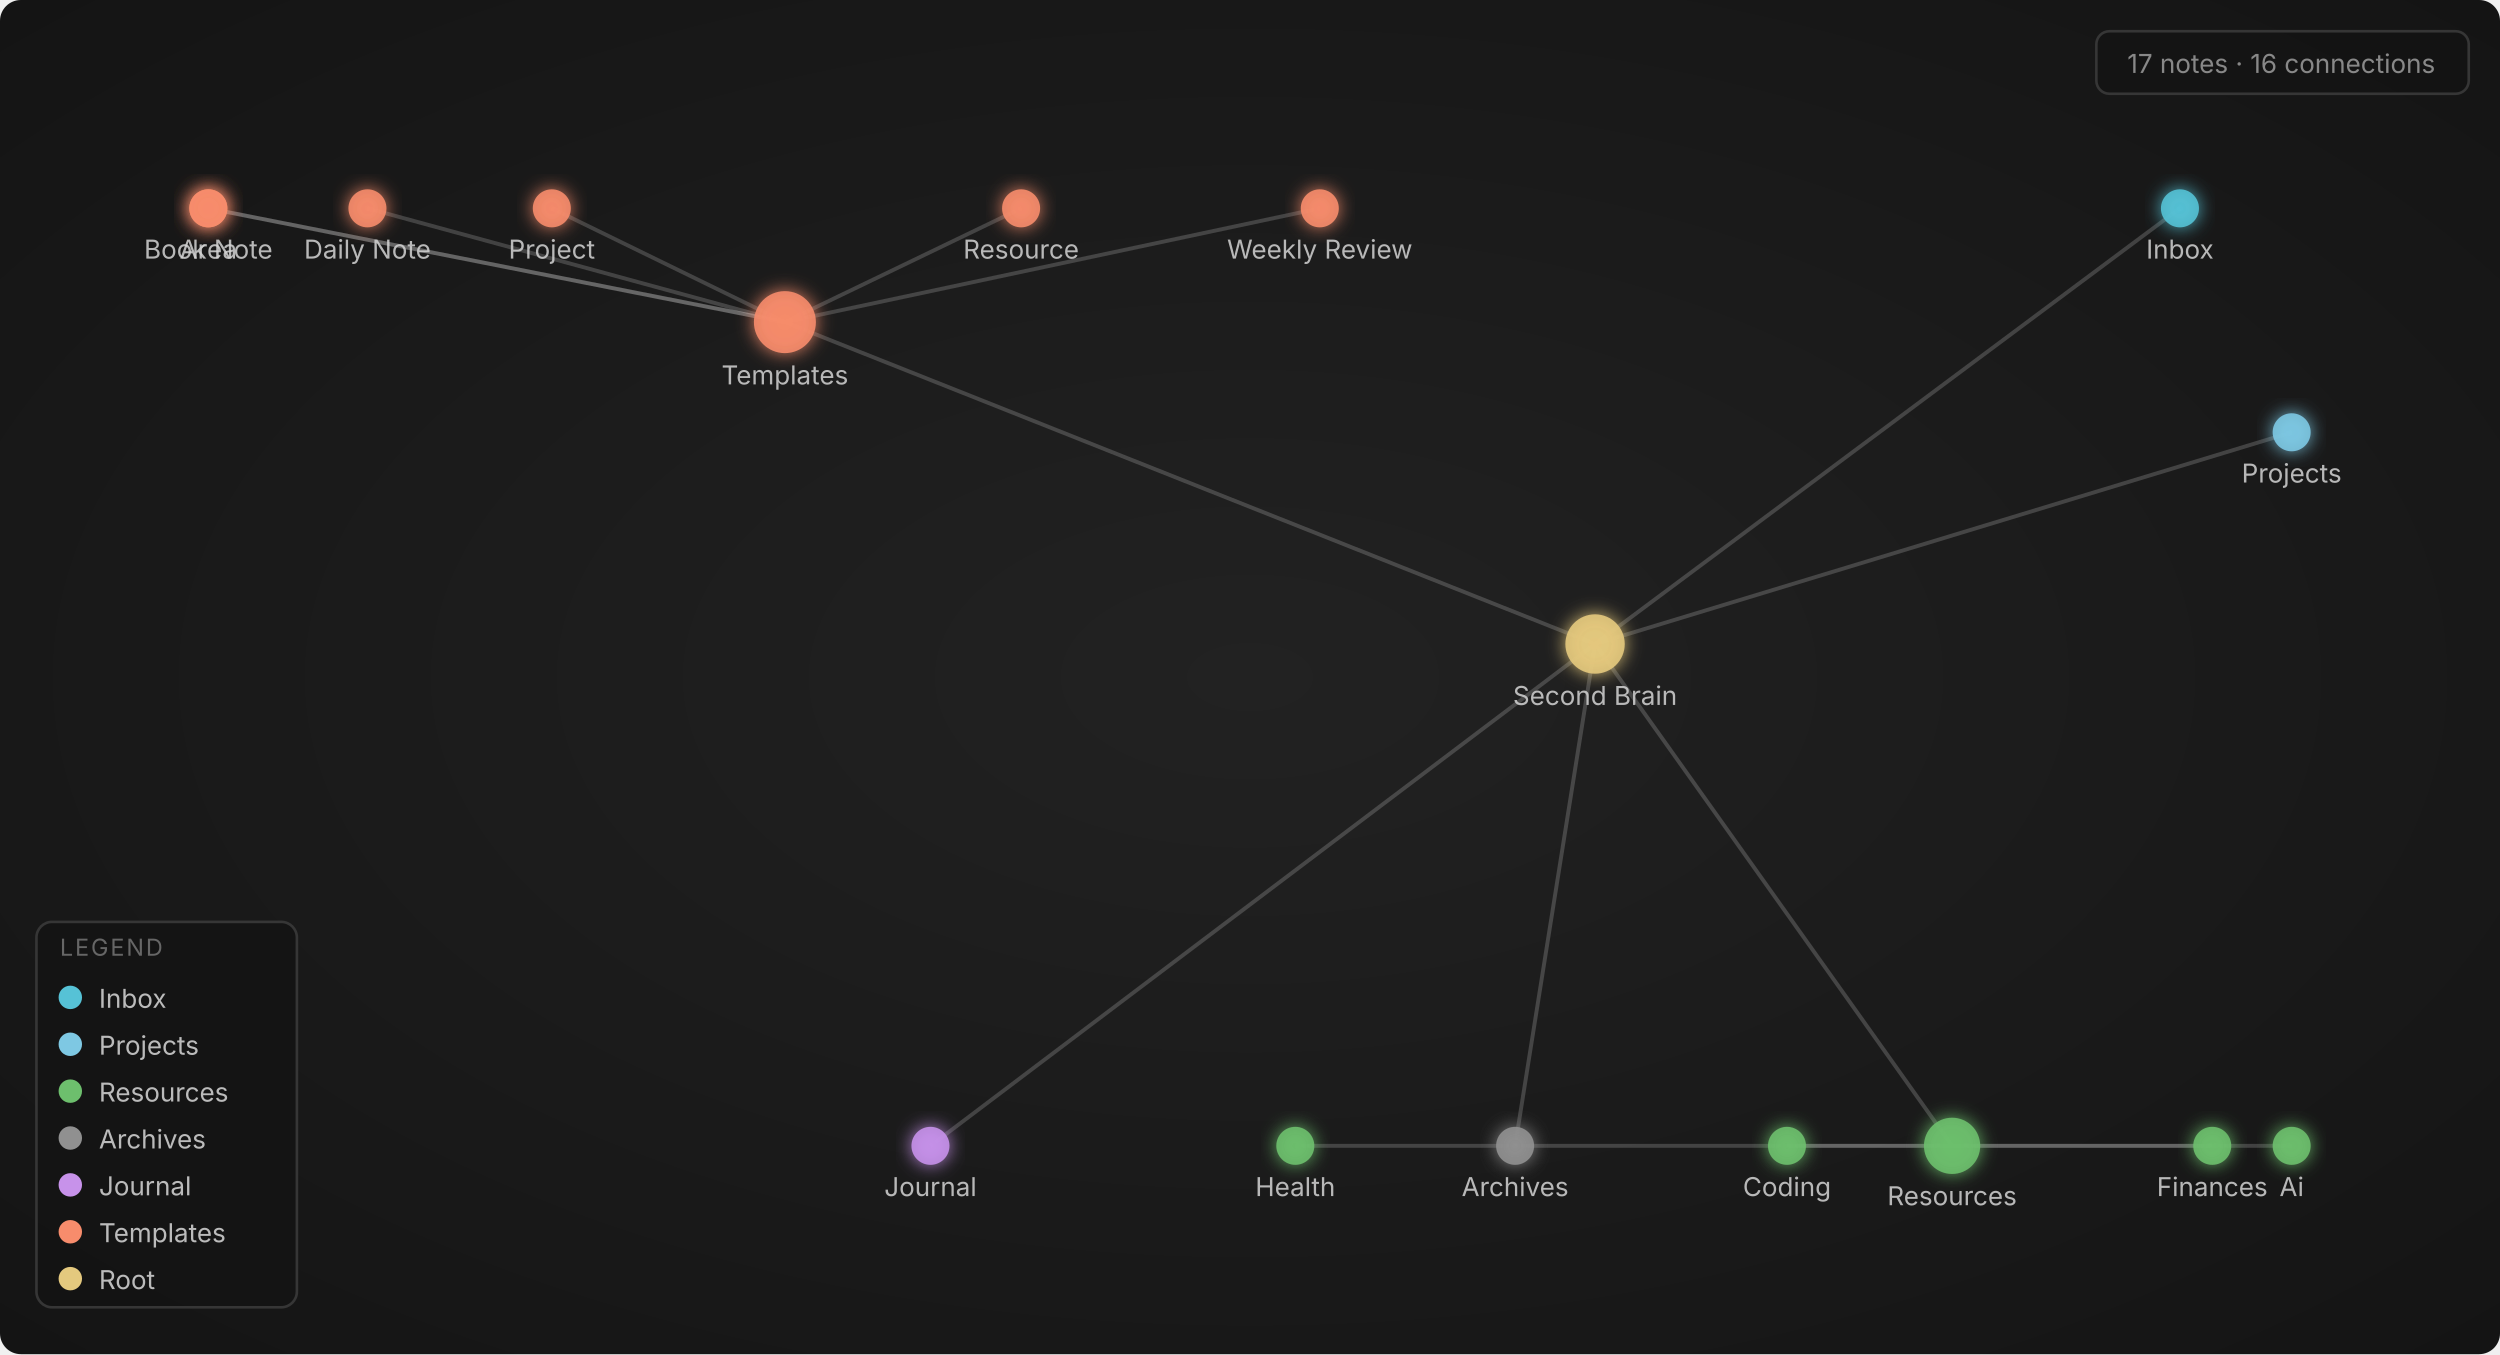
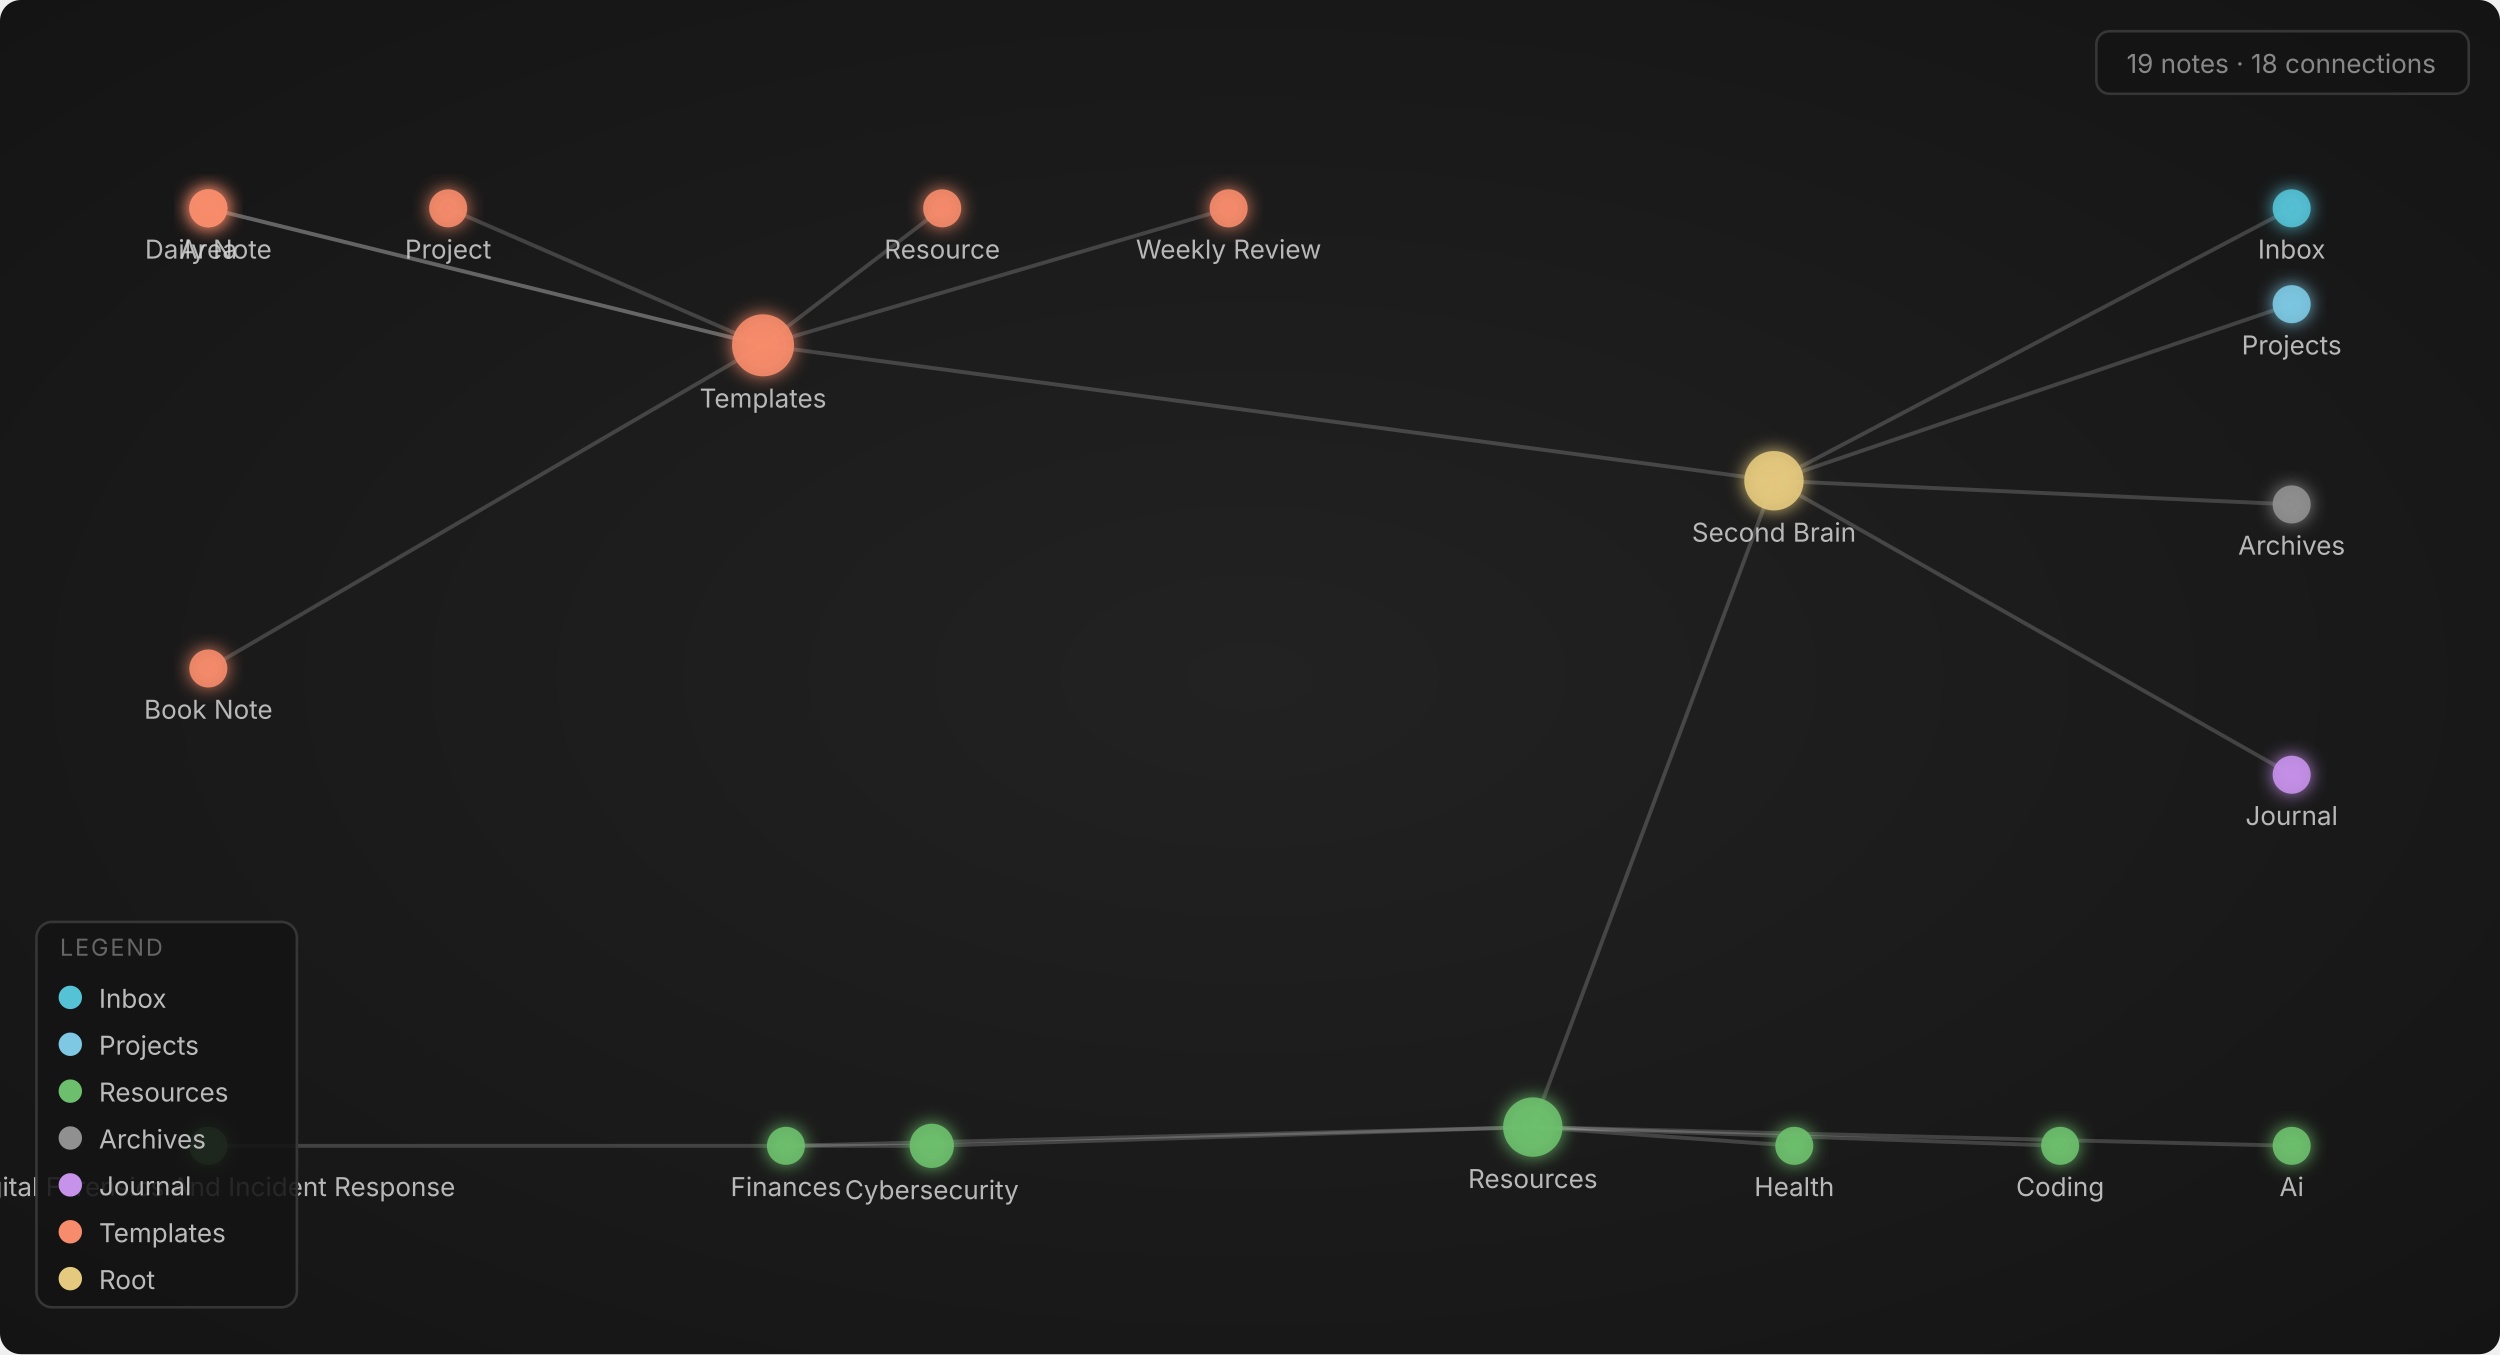
<svg xmlns="http://www.w3.org/2000/svg" width="960" height="520" viewBox="0 0 960 520">
  <defs>
    <radialGradient id="bg" cx="50%" cy="50%" r="70%">
      <stop offset="0%" stop-color="#222222" />
      <stop offset="100%" stop-color="#141414" />
    </radialGradient>
    <filter id="glow" x="-40%" y="-40%" width="180%" height="180%">
      <feGaussianBlur stdDeviation="3.5" result="coloredBlur" />
      <feMerge>
        <feMergeNode in="coloredBlur" />
        <feMergeNode in="SourceGraphic" />
      </feMerge>
    </filter>
  </defs>
  <rect width="960" height="520" fill="url(#bg)" rx="8" />
  <g id="edges">
-     <line x1="749.6" y1="440.0" x2="880.0" y2="440.0" stroke="#ffffff" stroke-opacity="0.18" stroke-width="1.5" />
-     <line x1="749.6" y1="440.0" x2="686.2" y2="440.0" stroke="#ffffff" stroke-opacity="0.18" stroke-width="1.5" />
-     <line x1="749.6" y1="440.0" x2="849.5" y2="440.0" stroke="#ffffff" stroke-opacity="0.18" stroke-width="1.5" />
-     <line x1="749.6" y1="440.0" x2="497.4" y2="440.0" stroke="#ffffff" stroke-opacity="0.18" stroke-width="1.5" />
-     <line x1="301.4" y1="123.7" x2="211.9" y2="80.0" stroke="#ffffff" stroke-opacity="0.18" stroke-width="1.5" />
-     <line x1="301.4" y1="123.7" x2="80.0" y2="80.0" stroke="#ffffff" stroke-opacity="0.18" stroke-width="1.5" />
-     <line x1="301.4" y1="123.7" x2="392.1" y2="80.0" stroke="#ffffff" stroke-opacity="0.18" stroke-width="1.5" />
-     <line x1="301.4" y1="123.7" x2="141.1" y2="80.0" stroke="#ffffff" stroke-opacity="0.18" stroke-width="1.5" />
-     <line x1="301.4" y1="123.7" x2="506.8" y2="80.0" stroke="#ffffff" stroke-opacity="0.18" stroke-width="1.5" />
-     <line x1="301.4" y1="123.7" x2="80.0" y2="80.0" stroke="#ffffff" stroke-opacity="0.18" stroke-width="1.5" />
-     <line x1="612.5" y1="247.3" x2="837.1" y2="80.0" stroke="#ffffff" stroke-opacity="0.18" stroke-width="1.5" />
-     <line x1="612.5" y1="247.3" x2="880.0" y2="166.0" stroke="#ffffff" stroke-opacity="0.18" stroke-width="1.5" />
-     <line x1="612.5" y1="247.3" x2="749.6" y2="440.0" stroke="#ffffff" stroke-opacity="0.18" stroke-width="1.5" />
-     <line x1="612.5" y1="247.3" x2="581.8" y2="440.0" stroke="#ffffff" stroke-opacity="0.18" stroke-width="1.5" />
-     <line x1="612.5" y1="247.3" x2="357.3" y2="440.0" stroke="#ffffff" stroke-opacity="0.18" stroke-width="1.5" />
-     <line x1="612.5" y1="247.3" x2="301.4" y2="123.7" stroke="#ffffff" stroke-opacity="0.18" stroke-width="1.5" />
+     <line x1="588.6" y1="432.8" x2="880.0" y2="440.0" stroke="#ffffff" stroke-opacity="0.18" stroke-width="1.5" />
+     <line x1="588.6" y1="432.8" x2="791.1" y2="440.0" stroke="#ffffff" stroke-opacity="0.18" stroke-width="1.5" />
+     <line x1="588.6" y1="432.8" x2="357.8" y2="440.0" stroke="#ffffff" stroke-opacity="0.18" stroke-width="1.5" />
+     <line x1="588.6" y1="432.8" x2="301.8" y2="440.0" stroke="#ffffff" stroke-opacity="0.18" stroke-width="1.5" />
+     <line x1="588.6" y1="432.8" x2="689.0" y2="440.0" stroke="#ffffff" stroke-opacity="0.18" stroke-width="1.5" />
+     <line x1="357.8" y1="440.0" x2="80.0" y2="440.0" stroke="#ffffff" stroke-opacity="0.18" stroke-width="1.5" />
+     <line x1="293.0" y1="132.6" x2="172.1" y2="80.0" stroke="#ffffff" stroke-opacity="0.18" stroke-width="1.5" />
+     <line x1="293.0" y1="132.6" x2="80.0" y2="80.0" stroke="#ffffff" stroke-opacity="0.18" stroke-width="1.5" />
+     <line x1="293.0" y1="132.6" x2="361.8" y2="80.0" stroke="#ffffff" stroke-opacity="0.18" stroke-width="1.5" />
+     <line x1="293.0" y1="132.6" x2="80.0" y2="80.0" stroke="#ffffff" stroke-opacity="0.18" stroke-width="1.5" />
+     <line x1="293.0" y1="132.6" x2="471.8" y2="80.0" stroke="#ffffff" stroke-opacity="0.18" stroke-width="1.5" />
+     <line x1="293.0" y1="132.6" x2="80.0" y2="256.7" stroke="#ffffff" stroke-opacity="0.18" stroke-width="1.5" />
+     <line x1="681.2" y1="184.6" x2="880.0" y2="80.0" stroke="#ffffff" stroke-opacity="0.18" stroke-width="1.5" />
+     <line x1="681.2" y1="184.6" x2="880.0" y2="116.8" stroke="#ffffff" stroke-opacity="0.18" stroke-width="1.5" />
+     <line x1="681.2" y1="184.6" x2="588.6" y2="432.8" stroke="#ffffff" stroke-opacity="0.18" stroke-width="1.5" />
+     <line x1="681.2" y1="184.6" x2="880.0" y2="193.7" stroke="#ffffff" stroke-opacity="0.18" stroke-width="1.5" />
+     <line x1="681.2" y1="184.6" x2="880.0" y2="297.5" stroke="#ffffff" stroke-opacity="0.18" stroke-width="1.5" />
+     <line x1="681.2" y1="184.6" x2="293.0" y2="132.6" stroke="#ffffff" stroke-opacity="0.18" stroke-width="1.5" />
  </g>
  <g id="nodes">
-     <circle cx="837.1" cy="80.0" r="7.3" fill="#56c2d6" fill-opacity="0.9" filter="url(#glow)" />
-     <text x="837.1" y="99.3" text-anchor="middle" font-size="10" font-family="-apple-system,BlinkMacSystemFont,'Segoe UI',sans-serif" fill="#d4d4d4" fill-opacity="0.85">Inbox</text>
-     <circle cx="880.0" cy="166.0" r="7.3" fill="#7ec8e3" fill-opacity="0.9" filter="url(#glow)" />
-     <text x="880.0" y="185.3" text-anchor="middle" font-size="10" font-family="-apple-system,BlinkMacSystemFont,'Segoe UI',sans-serif" fill="#d4d4d4" fill-opacity="0.85">Projects</text>
-     <circle cx="749.6" cy="440.0" r="10.8" fill="#6dbf6d" fill-opacity="0.9" filter="url(#glow)" />
-     <text x="749.6" y="462.8" text-anchor="middle" font-size="10" font-family="-apple-system,BlinkMacSystemFont,'Segoe UI',sans-serif" fill="#d4d4d4" fill-opacity="0.85">Resources</text>
+     <circle cx="880.0" cy="80.0" r="7.3" fill="#56c2d6" fill-opacity="0.9" filter="url(#glow)" />
+     <text x="880.0" y="99.3" text-anchor="middle" font-size="10" font-family="-apple-system,BlinkMacSystemFont,'Segoe UI',sans-serif" fill="#d4d4d4" fill-opacity="0.85">Inbox</text>
+     <circle cx="880.0" cy="116.8" r="7.3" fill="#7ec8e3" fill-opacity="0.9" filter="url(#glow)" />
+     <text x="880.0" y="136.1" text-anchor="middle" font-size="10" font-family="-apple-system,BlinkMacSystemFont,'Segoe UI',sans-serif" fill="#d4d4d4" fill-opacity="0.85">Projects</text>
+     <circle cx="588.6" cy="432.8" r="11.4" fill="#6dbf6d" fill-opacity="0.9" filter="url(#glow)" />
+     <text x="588.6" y="456.2" text-anchor="middle" font-size="10" font-family="-apple-system,BlinkMacSystemFont,'Segoe UI',sans-serif" fill="#d4d4d4" fill-opacity="0.85">Resources</text>
    <circle cx="880.0" cy="440.0" r="7.3" fill="#6dbf6d" fill-opacity="0.9" filter="url(#glow)" />
    <text x="880.0" y="459.3" text-anchor="middle" font-size="10" font-family="-apple-system,BlinkMacSystemFont,'Segoe UI',sans-serif" fill="#d4d4d4" fill-opacity="0.85">Ai</text>
-     <circle cx="686.2" cy="440.0" r="7.3" fill="#6dbf6d" fill-opacity="0.9" filter="url(#glow)" />
-     <text x="686.2" y="459.3" text-anchor="middle" font-size="10" font-family="-apple-system,BlinkMacSystemFont,'Segoe UI',sans-serif" fill="#d4d4d4" fill-opacity="0.85">Coding</text>
-     <circle cx="849.5" cy="440.0" r="7.3" fill="#6dbf6d" fill-opacity="0.9" filter="url(#glow)" />
-     <text x="849.5" y="459.3" text-anchor="middle" font-size="10" font-family="-apple-system,BlinkMacSystemFont,'Segoe UI',sans-serif" fill="#d4d4d4" fill-opacity="0.85">Finances</text>
-     <circle cx="497.4" cy="440.0" r="7.3" fill="#6dbf6d" fill-opacity="0.9" filter="url(#glow)" />
-     <text x="497.4" y="459.3" text-anchor="middle" font-size="10" font-family="-apple-system,BlinkMacSystemFont,'Segoe UI',sans-serif" fill="#d4d4d4" fill-opacity="0.85">Health</text>
-     <circle cx="581.8" cy="440.0" r="7.3" fill="#909090" fill-opacity="0.9" filter="url(#glow)" />
-     <text x="581.8" y="459.3" text-anchor="middle" font-size="10" font-family="-apple-system,BlinkMacSystemFont,'Segoe UI',sans-serif" fill="#d4d4d4" fill-opacity="0.85">Archives</text>
-     <circle cx="357.3" cy="440.0" r="7.3" fill="#c792ea" fill-opacity="0.9" filter="url(#glow)" />
-     <text x="357.3" y="459.3" text-anchor="middle" font-size="10" font-family="-apple-system,BlinkMacSystemFont,'Segoe UI',sans-serif" fill="#d4d4d4" fill-opacity="0.85">Journal</text>
-     <circle cx="301.4" cy="123.7" r="11.9" fill="#f78c6c" fill-opacity="0.9" filter="url(#glow)" />
-     <text x="301.4" y="147.6" text-anchor="middle" font-size="10" font-family="-apple-system,BlinkMacSystemFont,'Segoe UI',sans-serif" fill="#d4d4d4" fill-opacity="0.85">Templates</text>
+     <circle cx="791.1" cy="440.0" r="7.3" fill="#6dbf6d" fill-opacity="0.9" filter="url(#glow)" />
+     <text x="791.1" y="459.3" text-anchor="middle" font-size="10" font-family="-apple-system,BlinkMacSystemFont,'Segoe UI',sans-serif" fill="#d4d4d4" fill-opacity="0.85">Coding</text>
+     <circle cx="357.8" cy="440.0" r="8.5" fill="#6dbf6d" fill-opacity="0.9" filter="url(#glow)" />
+     <text x="357.8" y="460.5" text-anchor="middle" font-size="10" font-family="-apple-system,BlinkMacSystemFont,'Segoe UI',sans-serif" fill="#d4d4d4" fill-opacity="0.85">Cybersecurity</text>
+     <circle cx="80.0" cy="440.0" r="7.3" fill="#6dbf6d" fill-opacity="0.9" filter="url(#glow)" />
+     <text x="80.0" y="459.3" text-anchor="middle" font-size="10" font-family="-apple-system,BlinkMacSystemFont,'Segoe UI',sans-serif" fill="#d4d4d4" fill-opacity="0.85">Digital Forensics And Incident Response</text>
+     <circle cx="301.8" cy="440.0" r="7.3" fill="#6dbf6d" fill-opacity="0.9" filter="url(#glow)" />
+     <text x="301.8" y="459.3" text-anchor="middle" font-size="10" font-family="-apple-system,BlinkMacSystemFont,'Segoe UI',sans-serif" fill="#d4d4d4" fill-opacity="0.85">Finances</text>
+     <circle cx="689.0" cy="440.0" r="7.3" fill="#6dbf6d" fill-opacity="0.9" filter="url(#glow)" />
+     <text x="689.0" y="459.3" text-anchor="middle" font-size="10" font-family="-apple-system,BlinkMacSystemFont,'Segoe UI',sans-serif" fill="#d4d4d4" fill-opacity="0.85">Health</text>
+     <circle cx="880.0" cy="193.7" r="7.3" fill="#909090" fill-opacity="0.9" filter="url(#glow)" />
+     <text x="880.0" y="213.0" text-anchor="middle" font-size="10" font-family="-apple-system,BlinkMacSystemFont,'Segoe UI',sans-serif" fill="#d4d4d4" fill-opacity="0.85">Archives</text>
+     <circle cx="880.0" cy="297.5" r="7.3" fill="#c792ea" fill-opacity="0.9" filter="url(#glow)" />
+     <text x="880.0" y="316.8" text-anchor="middle" font-size="10" font-family="-apple-system,BlinkMacSystemFont,'Segoe UI',sans-serif" fill="#d4d4d4" fill-opacity="0.85">Journal</text>
+     <circle cx="293.0" cy="132.6" r="11.9" fill="#f78c6c" fill-opacity="0.9" filter="url(#glow)" />
+     <text x="293.0" y="156.5" text-anchor="middle" font-size="10" font-family="-apple-system,BlinkMacSystemFont,'Segoe UI',sans-serif" fill="#d4d4d4" fill-opacity="0.85">Templates</text>
    <circle cx="80.0" cy="80.0" r="7.3" fill="#f78c6c" fill-opacity="0.9" filter="url(#glow)" />
    <text x="80.0" y="99.3" text-anchor="middle" font-size="10" font-family="-apple-system,BlinkMacSystemFont,'Segoe UI',sans-serif" fill="#d4d4d4" fill-opacity="0.85">Area</text>
+     <circle cx="80.0" cy="256.7" r="7.3" fill="#f78c6c" fill-opacity="0.9" filter="url(#glow)" />
+     <text x="80.0" y="276.0" text-anchor="middle" font-size="10" font-family="-apple-system,BlinkMacSystemFont,'Segoe UI',sans-serif" fill="#d4d4d4" fill-opacity="0.85">Book Note</text>
    <circle cx="80.0" cy="80.0" r="7.3" fill="#f78c6c" fill-opacity="0.9" filter="url(#glow)" />
-     <text x="80.0" y="99.3" text-anchor="middle" font-size="10" font-family="-apple-system,BlinkMacSystemFont,'Segoe UI',sans-serif" fill="#d4d4d4" fill-opacity="0.85">Book Note</text>
-     <circle cx="141.1" cy="80.0" r="7.3" fill="#f78c6c" fill-opacity="0.9" filter="url(#glow)" />
-     <text x="141.1" y="99.3" text-anchor="middle" font-size="10" font-family="-apple-system,BlinkMacSystemFont,'Segoe UI',sans-serif" fill="#d4d4d4" fill-opacity="0.85">Daily Note</text>
-     <circle cx="211.9" cy="80.0" r="7.3" fill="#f78c6c" fill-opacity="0.9" filter="url(#glow)" />
-     <text x="211.9" y="99.3" text-anchor="middle" font-size="10" font-family="-apple-system,BlinkMacSystemFont,'Segoe UI',sans-serif" fill="#d4d4d4" fill-opacity="0.85">Project</text>
-     <circle cx="392.1" cy="80.0" r="7.3" fill="#f78c6c" fill-opacity="0.9" filter="url(#glow)" />
-     <text x="392.1" y="99.3" text-anchor="middle" font-size="10" font-family="-apple-system,BlinkMacSystemFont,'Segoe UI',sans-serif" fill="#d4d4d4" fill-opacity="0.85">Resource</text>
-     <circle cx="506.8" cy="80.0" r="7.3" fill="#f78c6c" fill-opacity="0.9" filter="url(#glow)" />
-     <text x="506.8" y="99.3" text-anchor="middle" font-size="10" font-family="-apple-system,BlinkMacSystemFont,'Segoe UI',sans-serif" fill="#d4d4d4" fill-opacity="0.85">Weekly Review</text>
-     <circle cx="612.5" cy="247.3" r="11.4" fill="#e4c97e" fill-opacity="0.9" filter="url(#glow)" />
-     <text x="612.5" y="270.7" text-anchor="middle" font-size="10" font-family="-apple-system,BlinkMacSystemFont,'Segoe UI',sans-serif" fill="#d4d4d4" fill-opacity="0.85">Second Brain</text>
+     <text x="80.0" y="99.3" text-anchor="middle" font-size="10" font-family="-apple-system,BlinkMacSystemFont,'Segoe UI',sans-serif" fill="#d4d4d4" fill-opacity="0.85">Daily Note</text>
+     <circle cx="172.1" cy="80.0" r="7.3" fill="#f78c6c" fill-opacity="0.9" filter="url(#glow)" />
+     <text x="172.1" y="99.3" text-anchor="middle" font-size="10" font-family="-apple-system,BlinkMacSystemFont,'Segoe UI',sans-serif" fill="#d4d4d4" fill-opacity="0.85">Project</text>
+     <circle cx="361.8" cy="80.0" r="7.3" fill="#f78c6c" fill-opacity="0.9" filter="url(#glow)" />
+     <text x="361.8" y="99.3" text-anchor="middle" font-size="10" font-family="-apple-system,BlinkMacSystemFont,'Segoe UI',sans-serif" fill="#d4d4d4" fill-opacity="0.85">Resource</text>
+     <circle cx="471.8" cy="80.0" r="7.3" fill="#f78c6c" fill-opacity="0.9" filter="url(#glow)" />
+     <text x="471.8" y="99.3" text-anchor="middle" font-size="10" font-family="-apple-system,BlinkMacSystemFont,'Segoe UI',sans-serif" fill="#d4d4d4" fill-opacity="0.85">Weekly Review</text>
+     <circle cx="681.2" cy="184.6" r="11.4" fill="#e4c97e" fill-opacity="0.9" filter="url(#glow)" />
+     <text x="681.2" y="208.0" text-anchor="middle" font-size="10" font-family="-apple-system,BlinkMacSystemFont,'Segoe UI',sans-serif" fill="#d4d4d4" fill-opacity="0.85">Second Brain</text>
  </g>
  <rect x="14" y="354" width="100" height="148" rx="6" fill="#141414" fill-opacity="0.88" stroke="#363636" stroke-width="1" />
  <text x="23" y="367" font-size="9" font-family="-apple-system,BlinkMacSystemFont,'Segoe UI',sans-serif" fill="#666" letter-spacing="0.08em">LEGEND</text>
  <circle cx="27" cy="383" r="4.5" fill="#56c2d6" />
  <text x="38" y="387" font-size="10" font-family="-apple-system,BlinkMacSystemFont,'Segoe UI',sans-serif" fill="#bbbbbb">Inbox</text>
  <circle cx="27" cy="401" r="4.5" fill="#7ec8e3" />
  <text x="38" y="405" font-size="10" font-family="-apple-system,BlinkMacSystemFont,'Segoe UI',sans-serif" fill="#bbbbbb">Projects</text>
  <circle cx="27" cy="419" r="4.5" fill="#6dbf6d" />
  <text x="38" y="423" font-size="10" font-family="-apple-system,BlinkMacSystemFont,'Segoe UI',sans-serif" fill="#bbbbbb">Resources</text>
  <circle cx="27" cy="437" r="4.5" fill="#909090" />
  <text x="38" y="441" font-size="10" font-family="-apple-system,BlinkMacSystemFont,'Segoe UI',sans-serif" fill="#bbbbbb">Archives</text>
  <circle cx="27" cy="455" r="4.5" fill="#c792ea" />
  <text x="38" y="459" font-size="10" font-family="-apple-system,BlinkMacSystemFont,'Segoe UI',sans-serif" fill="#bbbbbb">Journal</text>
  <circle cx="27" cy="473" r="4.5" fill="#f78c6c" />
  <text x="38" y="477" font-size="10" font-family="-apple-system,BlinkMacSystemFont,'Segoe UI',sans-serif" fill="#bbbbbb">Templates</text>
  <circle cx="27" cy="491" r="4.5" fill="#e4c97e" />
  <text x="38" y="495" font-size="10" font-family="-apple-system,BlinkMacSystemFont,'Segoe UI',sans-serif" fill="#bbbbbb">Root</text>
  <rect x="805" y="12" width="143" height="24" rx="5" fill="#141414" fill-opacity="0.88" stroke="#363636" stroke-width="1" />
-   <text x="876" y="28" text-anchor="middle" font-size="10" font-family="-apple-system,BlinkMacSystemFont,'Segoe UI',sans-serif" fill="#888">17 notes · 16 connections</text>
+   <text x="876" y="28" text-anchor="middle" font-size="10" font-family="-apple-system,BlinkMacSystemFont,'Segoe UI',sans-serif" fill="#888">19 notes · 18 connections</text>
</svg>
